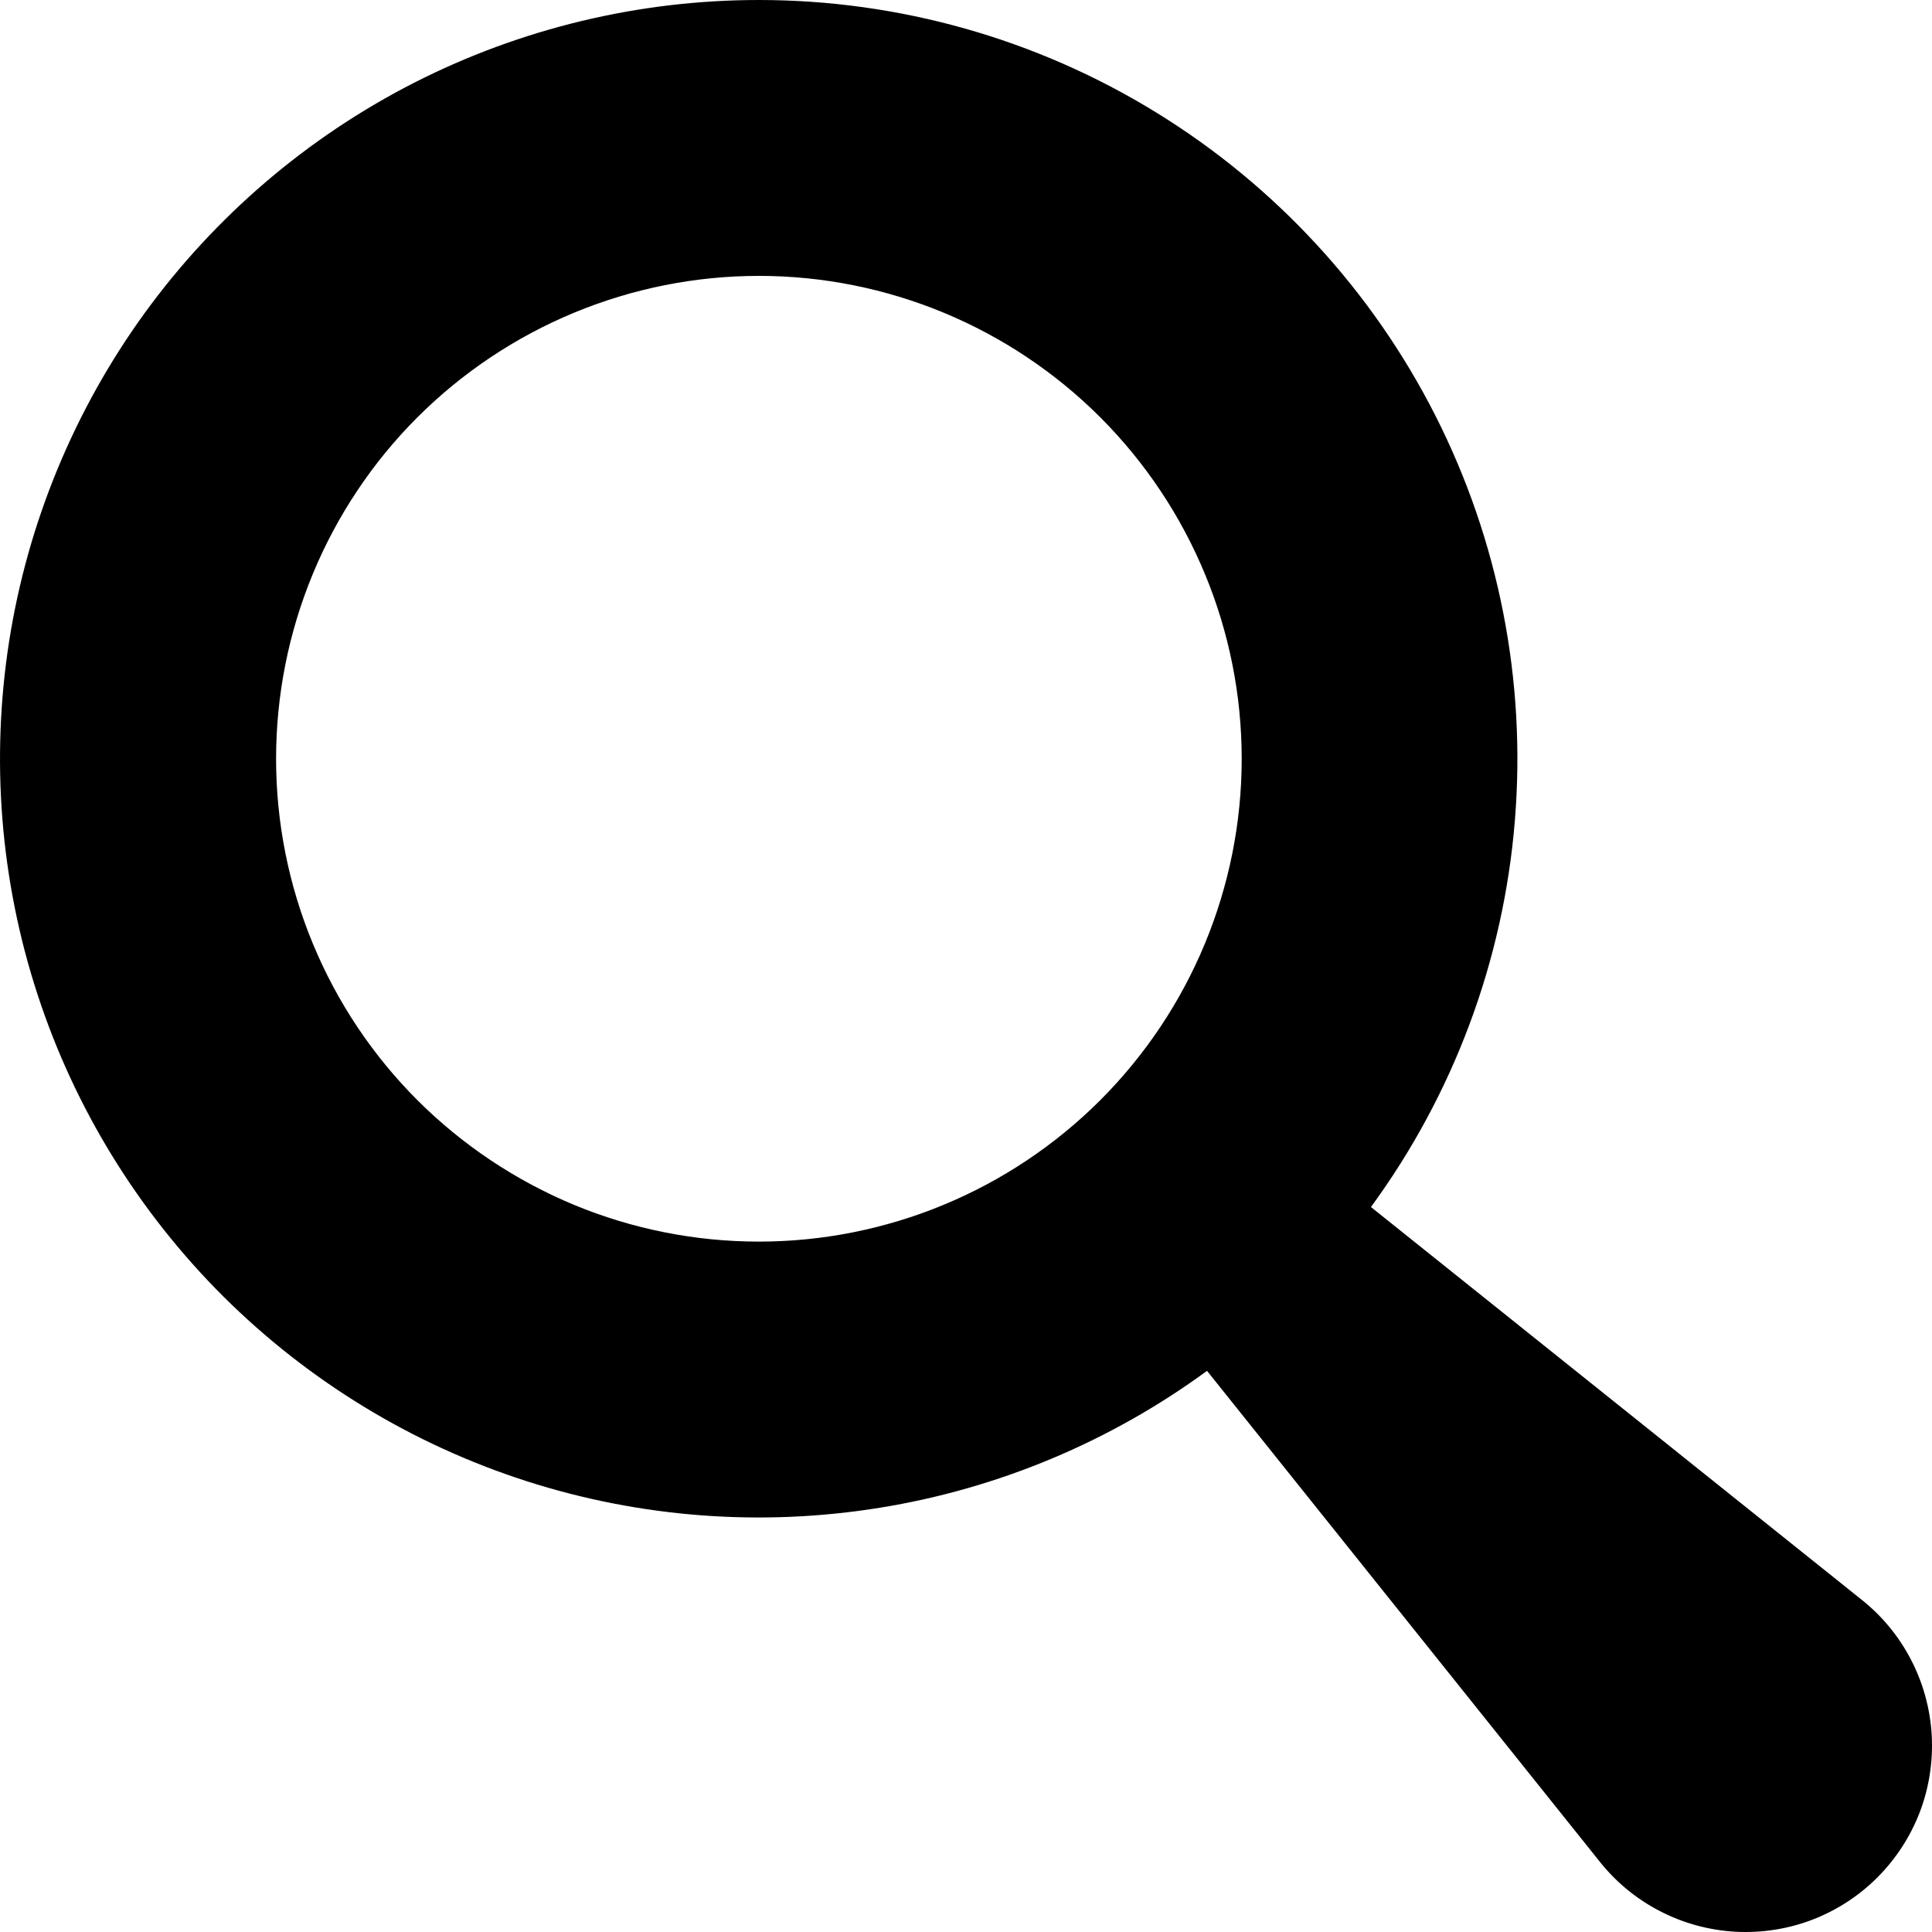
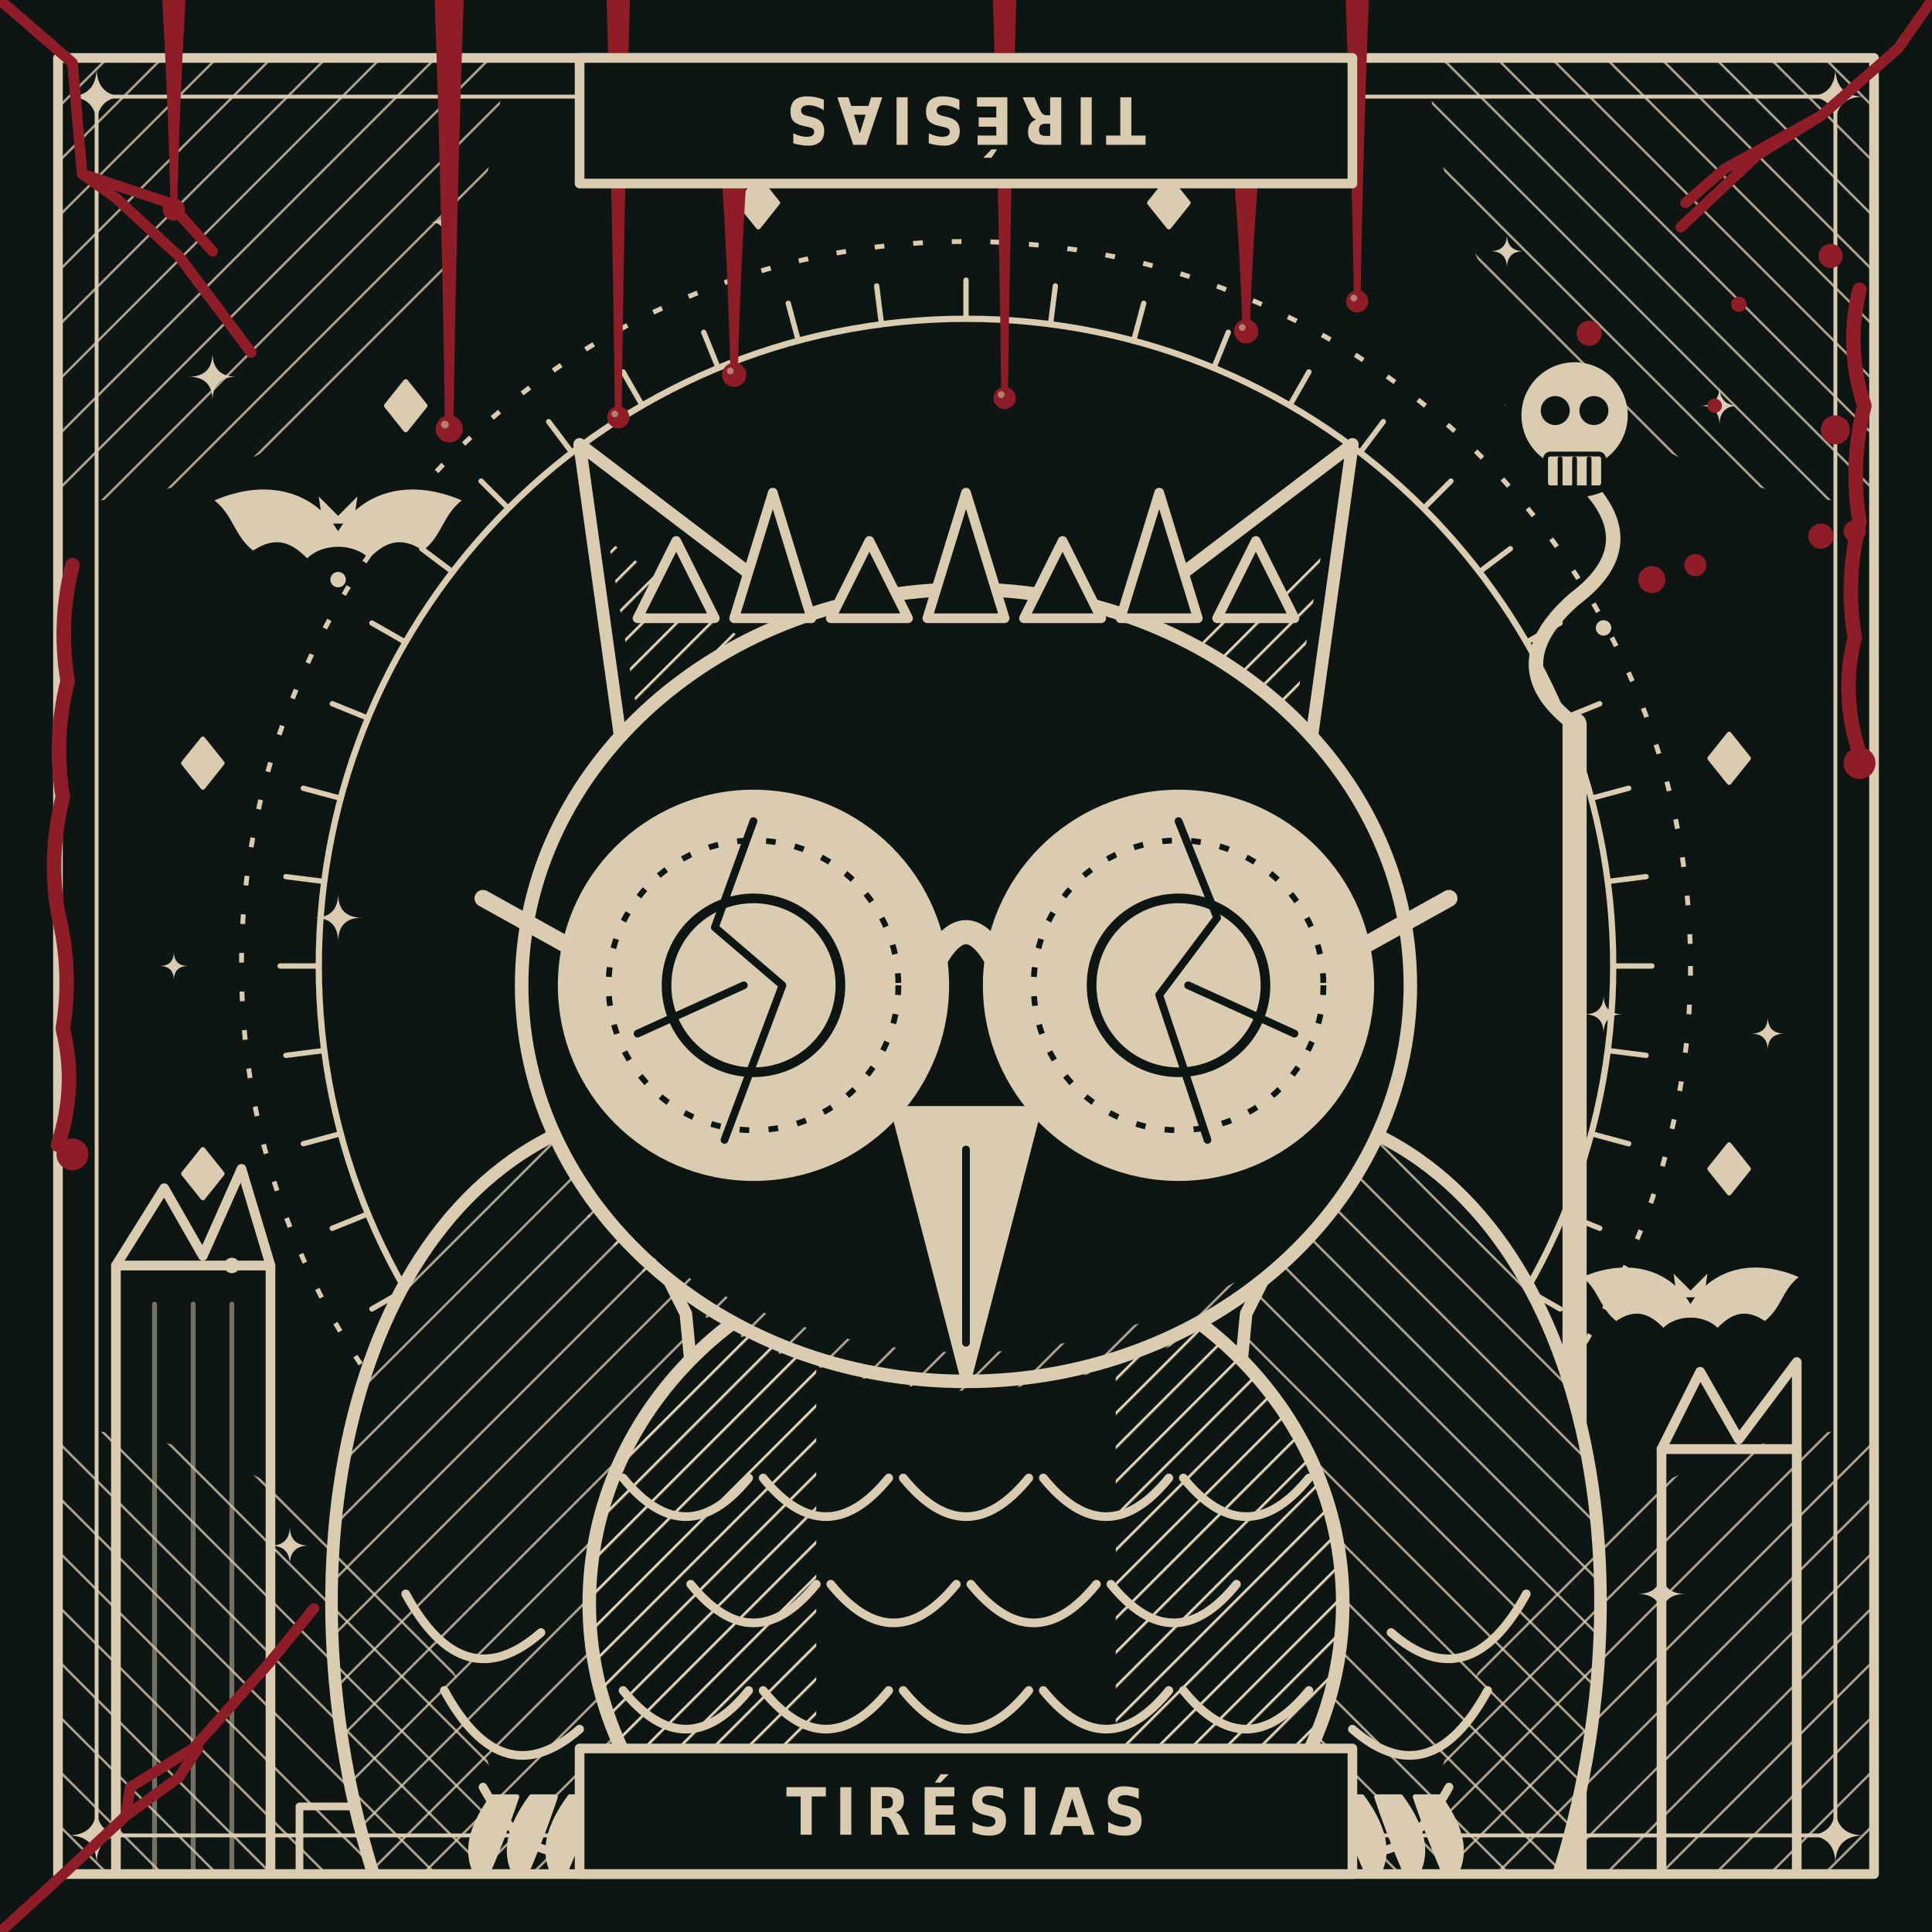
- <svg xmlns="http://www.w3.org/2000/svg" width="20" height="20" viewBox="0 0 20 20" fill="none">
-   <path d="M7.856 1.51894e-07C9.306 0 10.729 0.402 11.965 1.162C13.201 1.921 14.203 3.008 14.859 4.302C15.515 5.596 15.8 7.046 15.682 8.493C15.565 9.939 15.049 11.324 14.192 12.495L19.27 16.559C19.483 16.728 19.658 16.94 19.783 17.182C19.908 17.423 19.981 17.688 19.997 17.96C20.012 18.231 19.971 18.503 19.874 18.758C19.777 19.012 19.627 19.242 19.435 19.435C19.243 19.627 19.012 19.777 18.758 19.874C18.503 19.971 18.232 20.012 17.96 19.997C17.688 19.981 17.423 19.908 17.182 19.783C16.94 19.658 16.728 19.483 16.559 19.27L12.495 14.191C11.494 14.924 10.334 15.41 9.109 15.608C7.884 15.806 6.63 15.712 5.448 15.332C4.267 14.952 3.193 14.297 2.313 13.422C1.434 12.546 0.774 11.475 0.389 10.296C0.003 9.116 -0.097 7.862 0.095 6.636C0.288 5.41 0.768 4.248 1.496 3.243C2.225 2.239 3.181 1.421 4.286 0.857C5.392 0.294 6.615 -0 7.856 1.51894e-07ZM7.856 2.856C7.199 2.856 6.549 2.986 5.943 3.237C5.337 3.488 4.786 3.856 4.321 4.32C3.857 4.784 3.489 5.335 3.238 5.942C2.987 6.548 2.858 7.198 2.858 7.855C2.858 8.511 2.987 9.161 3.238 9.767C3.489 10.374 3.857 10.925 4.321 11.389C4.786 11.853 5.337 12.221 5.943 12.473C6.549 12.724 7.199 12.853 7.856 12.853C9.181 12.853 10.452 12.326 11.39 11.389C12.327 10.452 12.854 9.18 12.854 7.855C12.854 6.529 12.327 5.258 11.39 4.32C10.452 3.383 9.181 2.856 7.856 2.856Z" fill="black" />
+ <svg xmlns="http://www.w3.org/2000/svg" viewBox="0 0 400 400" width="400" height="400" role="img" aria-label="Tirésias">
+   <defs>
+     <pattern id="hz-tiresias" width="5" height="5" patternUnits="userSpaceOnUse" patternTransform="rotate(45)">
+       <line x1="0" y1="0" x2="0" y2="5" stroke="#d9ccb0" stroke-width="1.1" />
+     </pattern>
+     <pattern id="hs-tiresias" width="8" height="8" patternUnits="userSpaceOnUse" patternTransform="rotate(45)">
+       <line x1="0" y1="0" x2="0" y2="8" stroke="#d9ccb0" stroke-width="1" opacity=".75" />
+     </pattern>
+     <pattern id="hb-tiresias" width="5" height="5" patternUnits="userSpaceOnUse" patternTransform="rotate(45)">
+       <line x1="0" y1="0" x2="0" y2="5" stroke="#0e1613" stroke-width="1.1" />
+     </pattern>
+     <clipPath id="cp-tiresias">
+       <rect x="12" y="12" width="376" height="376" />
+     </clipPath>
+   </defs>
+   <rect width="400" height="400" fill="#0e1613" />
+   <g clip-path="url(#cp-tiresias)">
+     <circle cx="200" cy="200" r="134" fill="none" stroke="#d9ccb0" stroke-width="1.3" />
+     <circle cx="200" cy="200" r="150" fill="none" stroke="#d9ccb0" stroke-width="1" stroke-dasharray="2 6" />
+     <path d="M334.0 200.0 L342.0 200.0" fill="none" stroke="#d9ccb0" stroke-width="1.1" stroke-linecap="round" stroke-linejoin="round" />
+     <path d="M332.9 217.5 L340.8 218.5" fill="none" stroke="#d9ccb0" stroke-width="1.1" stroke-linecap="round" stroke-linejoin="round" />
+     <path d="M329.4 234.7 L337.2 236.8" fill="none" stroke="#d9ccb0" stroke-width="1.1" stroke-linecap="round" stroke-linejoin="round" />
+     <path d="M323.8 251.3 L331.2 254.3" fill="none" stroke="#d9ccb0" stroke-width="1.1" stroke-linecap="round" stroke-linejoin="round" />
+     <path d="M316.0 267.0 L323.0 271.0" fill="none" stroke="#d9ccb0" stroke-width="1.1" stroke-linecap="round" stroke-linejoin="round" />
+     <path d="M306.3 281.6 L312.7 286.4" fill="none" stroke="#d9ccb0" stroke-width="1.1" stroke-linecap="round" stroke-linejoin="round" />
+     <path d="M294.8 294.8 L300.4 300.4" fill="none" stroke="#d9ccb0" stroke-width="1.1" stroke-linecap="round" stroke-linejoin="round" />
+     <path d="M281.6 306.3 L286.4 312.7" fill="none" stroke="#d9ccb0" stroke-width="1.1" stroke-linecap="round" stroke-linejoin="round" />
+     <path d="M267.0 316.0 L271.0 323.0" fill="none" stroke="#d9ccb0" stroke-width="1.1" stroke-linecap="round" stroke-linejoin="round" />
+     <path d="M251.3 323.8 L254.3 331.2" fill="none" stroke="#d9ccb0" stroke-width="1.1" stroke-linecap="round" stroke-linejoin="round" />
+     <path d="M234.7 329.4 L236.8 337.2" fill="none" stroke="#d9ccb0" stroke-width="1.1" stroke-linecap="round" stroke-linejoin="round" />
+     <path d="M217.5 332.9 L218.5 340.8" fill="none" stroke="#d9ccb0" stroke-width="1.1" stroke-linecap="round" stroke-linejoin="round" />
+     <path d="M200.0 334.0 L200.0 342.0" fill="none" stroke="#d9ccb0" stroke-width="1.1" stroke-linecap="round" stroke-linejoin="round" />
+     <path d="M182.5 332.9 L181.5 340.8" fill="none" stroke="#d9ccb0" stroke-width="1.1" stroke-linecap="round" stroke-linejoin="round" />
+     <path d="M165.3 329.4 L163.2 337.2" fill="none" stroke="#d9ccb0" stroke-width="1.1" stroke-linecap="round" stroke-linejoin="round" />
+     <path d="M148.7 323.8 L145.7 331.2" fill="none" stroke="#d9ccb0" stroke-width="1.1" stroke-linecap="round" stroke-linejoin="round" />
+     <path d="M133.0 316.0 L129.0 323.0" fill="none" stroke="#d9ccb0" stroke-width="1.1" stroke-linecap="round" stroke-linejoin="round" />
+     <path d="M118.4 306.3 L113.6 312.7" fill="none" stroke="#d9ccb0" stroke-width="1.1" stroke-linecap="round" stroke-linejoin="round" />
+     <path d="M105.2 294.8 L99.6 300.4" fill="none" stroke="#d9ccb0" stroke-width="1.1" stroke-linecap="round" stroke-linejoin="round" />
+     <path d="M93.7 281.6 L87.3 286.4" fill="none" stroke="#d9ccb0" stroke-width="1.1" stroke-linecap="round" stroke-linejoin="round" />
+     <path d="M84.0 267.0 L77.0 271.0" fill="none" stroke="#d9ccb0" stroke-width="1.1" stroke-linecap="round" stroke-linejoin="round" />
+     <path d="M76.2 251.3 L68.8 254.3" fill="none" stroke="#d9ccb0" stroke-width="1.1" stroke-linecap="round" stroke-linejoin="round" />
+     <path d="M70.6 234.7 L62.8 236.8" fill="none" stroke="#d9ccb0" stroke-width="1.1" stroke-linecap="round" stroke-linejoin="round" />
+     <path d="M67.1 217.5 L59.2 218.5" fill="none" stroke="#d9ccb0" stroke-width="1.1" stroke-linecap="round" stroke-linejoin="round" />
+     <path d="M66.0 200.0 L58.0 200.0" fill="none" stroke="#d9ccb0" stroke-width="1.1" stroke-linecap="round" stroke-linejoin="round" />
+     <path d="M67.1 182.5 L59.2 181.5" fill="none" stroke="#d9ccb0" stroke-width="1.1" stroke-linecap="round" stroke-linejoin="round" />
+     <path d="M70.6 165.3 L62.8 163.2" fill="none" stroke="#d9ccb0" stroke-width="1.1" stroke-linecap="round" stroke-linejoin="round" />
+     <path d="M76.2 148.7 L68.8 145.7" fill="none" stroke="#d9ccb0" stroke-width="1.1" stroke-linecap="round" stroke-linejoin="round" />
+     <path d="M84.0 133.0 L77.0 129.0" fill="none" stroke="#d9ccb0" stroke-width="1.1" stroke-linecap="round" stroke-linejoin="round" />
+     <path d="M93.7 118.4 L87.3 113.6" fill="none" stroke="#d9ccb0" stroke-width="1.1" stroke-linecap="round" stroke-linejoin="round" />
+     <path d="M105.2 105.2 L99.6 99.6" fill="none" stroke="#d9ccb0" stroke-width="1.1" stroke-linecap="round" stroke-linejoin="round" />
+     <path d="M118.4 93.7 L113.6 87.3" fill="none" stroke="#d9ccb0" stroke-width="1.1" stroke-linecap="round" stroke-linejoin="round" />
+     <path d="M133.0 84.0 L129.0 77.0" fill="none" stroke="#d9ccb0" stroke-width="1.1" stroke-linecap="round" stroke-linejoin="round" />
+     <path d="M148.7 76.2 L145.7 68.8" fill="none" stroke="#d9ccb0" stroke-width="1.1" stroke-linecap="round" stroke-linejoin="round" />
+     <path d="M165.3 70.6 L163.2 62.8" fill="none" stroke="#d9ccb0" stroke-width="1.1" stroke-linecap="round" stroke-linejoin="round" />
+     <path d="M182.5 67.1 L181.5 59.2" fill="none" stroke="#d9ccb0" stroke-width="1.1" stroke-linecap="round" stroke-linejoin="round" />
+     <path d="M200.0 66.0 L200.0 58.0" fill="none" stroke="#d9ccb0" stroke-width="1.1" stroke-linecap="round" stroke-linejoin="round" />
+     <path d="M217.5 67.1 L218.5 59.2" fill="none" stroke="#d9ccb0" stroke-width="1.1" stroke-linecap="round" stroke-linejoin="round" />
+     <path d="M234.7 70.6 L236.8 62.8" fill="none" stroke="#d9ccb0" stroke-width="1.1" stroke-linecap="round" stroke-linejoin="round" />
+     <path d="M251.3 76.2 L254.3 68.8" fill="none" stroke="#d9ccb0" stroke-width="1.1" stroke-linecap="round" stroke-linejoin="round" />
+     <path d="M267.0 84.0 L271.0 77.0" fill="none" stroke="#d9ccb0" stroke-width="1.1" stroke-linecap="round" stroke-linejoin="round" />
+     <path d="M281.6 93.7 L286.4 87.3" fill="none" stroke="#d9ccb0" stroke-width="1.1" stroke-linecap="round" stroke-linejoin="round" />
+     <path d="M294.8 105.2 L300.4 99.6" fill="none" stroke="#d9ccb0" stroke-width="1.1" stroke-linecap="round" stroke-linejoin="round" />
+     <path d="M306.3 118.4 L312.7 113.6" fill="none" stroke="#d9ccb0" stroke-width="1.1" stroke-linecap="round" stroke-linejoin="round" />
+     <path d="M316.0 133.0 L323.0 129.0" fill="none" stroke="#d9ccb0" stroke-width="1.1" stroke-linecap="round" stroke-linejoin="round" />
+     <path d="M323.8 148.7 L331.2 145.7" fill="none" stroke="#d9ccb0" stroke-width="1.1" stroke-linecap="round" stroke-linejoin="round" />
+     <path d="M329.4 165.3 L337.2 163.2" fill="none" stroke="#d9ccb0" stroke-width="1.1" stroke-linecap="round" stroke-linejoin="round" />
+     <path d="M332.9 182.5 L340.8 181.5" fill="none" stroke="#d9ccb0" stroke-width="1.1" stroke-linecap="round" stroke-linejoin="round" />
+     <path d="M358 237 l4 5 l-4 5 l-4 -5Z" fill="#d9ccb0" stroke="#d9ccb0" stroke-width="1" stroke-linecap="round" stroke-linejoin="round" />
+     <path d="M316 311 l4 5 l-4 5 l-4 -5Z" fill="#d9ccb0" stroke="#d9ccb0" stroke-width="1" stroke-linecap="round" stroke-linejoin="round" />
+     <path d="M243 353 l4 5 l-4 5 l-4 -5Z" fill="#d9ccb0" stroke="#d9ccb0" stroke-width="1" stroke-linecap="round" stroke-linejoin="round" />
+     <path d="M158 353 l4 5 l-4 5 l-4 -5Z" fill="#d9ccb0" stroke="#d9ccb0" stroke-width="1" stroke-linecap="round" stroke-linejoin="round" />
+     <path d="M84 311 l4 5 l-4 5 l-4 -5Z" fill="#d9ccb0" stroke="#d9ccb0" stroke-width="1" stroke-linecap="round" stroke-linejoin="round" />
+     <path d="M42 238 l4 5 l-4 5 l-4 -5Z" fill="#d9ccb0" stroke="#d9ccb0" stroke-width="1" stroke-linecap="round" stroke-linejoin="round" />
+     <path d="M42 153 l4 5 l-4 5 l-4 -5Z" fill="#d9ccb0" stroke="#d9ccb0" stroke-width="1" stroke-linecap="round" stroke-linejoin="round" />
+     <path d="M84 79 l4 5 l-4 5 l-4 -5Z" fill="#d9ccb0" stroke="#d9ccb0" stroke-width="1" stroke-linecap="round" stroke-linejoin="round" />
+     <path d="M157 37 l4 5 l-4 5 l-4 -5Z" fill="#d9ccb0" stroke="#d9ccb0" stroke-width="1" stroke-linecap="round" stroke-linejoin="round" />
+     <path d="M242 37 l4 5 l-4 5 l-4 -5Z" fill="#d9ccb0" stroke="#d9ccb0" stroke-width="1" stroke-linecap="round" stroke-linejoin="round" />
+     <path d="M316 79 l4 5 l-4 5 l-4 -5Z" fill="#d9ccb0" stroke="#d9ccb0" stroke-width="1" stroke-linecap="round" stroke-linejoin="round" />
+     <path d="M358 152 l4 5 l-4 5 l-4 -5Z" fill="#d9ccb0" stroke="#d9ccb0" stroke-width="1" stroke-linecap="round" stroke-linejoin="round" />
+     <rect x="24" y="262" width="32" height="134" rx="0" fill="#0e1613" stroke="#d9ccb0" stroke-width="2" stroke-linejoin="round" />
+     <path d="M24 262 L34 246 L42 260 L50 242 L56 262Z" fill="#0e1613" stroke="#d9ccb0" stroke-width="2" stroke-linecap="round" stroke-linejoin="round" />
+     <path d="M32 270 V390 M40 270 V390 M48 270 V390" fill="none" stroke="#d9ccb0" stroke-width="1" stroke-linecap="round" stroke-linejoin="round" stroke-opacity="0.5" />
+     <rect x="344" y="300" width="28" height="96" rx="0" fill="#0e1613" stroke="#d9ccb0" stroke-width="2" stroke-linejoin="round" />
+     <path d="M344 300 L352 284 L360 298 L372 282 L372 300Z" fill="#0e1613" stroke="#d9ccb0" stroke-width="2" stroke-linecap="round" stroke-linejoin="round" />
+     <rect x="62" y="374" width="24" height="14" rx="0" fill="#0e1613" stroke="#d9ccb0" stroke-width="1.6" stroke-linejoin="round" />
+     <rect x="300" y="380" width="22" height="10" rx="0" fill="#0e1613" stroke="#d9ccb0" stroke-width="1.6" stroke-linejoin="round" />
+     <path d="M90 392 q-18 -22 0 -44 q18 -22 0 -44 q-18 -22 0 -44" fill="none" stroke="#d9ccb0" stroke-width="1.5" stroke-linecap="round" stroke-linejoin="round" stroke-opacity="0.55" />
+     <path d="M300 392 q-18 -22 0 -44 q18 -22 0 -44 q-18 -22 0 -44" fill="none" stroke="#d9ccb0" stroke-width="1.5" stroke-linecap="round" stroke-linejoin="round" stroke-opacity="0.55" />
+     <path d="M44 73 Q44 78 49 78 Q44 78 44 83 Q44 78 39 78 Q44 78 44 73Z" fill="#d9ccb0" />
+     <path d="M356 80 Q356 84 360 84 Q356 84 356 88 Q356 84 352 84 Q356 84 356 80Z" fill="#d9ccb0" />
+     <path d="M60 316 Q60 320 64 320 Q60 320 60 324 Q60 320 56 320 Q60 320 60 316Z" fill="#d9ccb0" />
+     <path d="M344 325 Q344 330 349 330 Q344 330 344 335 Q344 330 339 330 Q344 330 344 325Z" fill="#d9ccb0" />
+     <path d="M92 43 Q92 46 95 46 Q92 46 92 49 Q92 46 89 46 Q92 46 92 43Z" fill="#d9ccb0" />
+     <path d="M312 48.5 Q312 52 315.5 52 Q312 52 312 55.5 Q312 52 308.5 52 Q312 52 312 48.5Z" fill="#d9ccb0" />
+     <path d="M36 197 Q36 200 39 200 Q36 200 36 203 Q36 200 33 200 Q36 200 36 197Z" fill="#d9ccb0" />
+     <path d="M366 210.5 Q366 214 369.5 214 Q366 214 366 217.5 Q366 214 362.5 214 Q366 214 366 210.5Z" fill="#d9ccb0" />
+     <path d="M84 349 Q84 352 87 352 Q84 352 84 355 Q84 352 81 352 Q84 352 84 349Z" fill="#d9ccb0" />
+     <path d="M320 353 Q320 356 323 356 Q320 356 320 359 Q320 356 317 356 Q320 356 320 353Z" fill="#d9ccb0" />
+     <circle cx="70" cy="120" r="1.6" fill="#d9ccb0" stroke="none" stroke-width="0" />
+     <circle cx="332" cy="130" r="1.6" fill="#d9ccb0" stroke="none" stroke-width="0" />
+     <circle cx="48" cy="262" r="1.6" fill="#d9ccb0" stroke="none" stroke-width="0" />
+     <circle cx="356" cy="268" r="1.6" fill="#d9ccb0" stroke="none" stroke-width="0" />
+     <path d="M326 150 V396" fill="none" stroke="#d9ccb0" stroke-width="5" stroke-linecap="round" stroke-linejoin="round" />
+     <path d="M326 150 q-16 -12 0 -26 q16 -12 0 -26" fill="none" stroke="#d9ccb0" stroke-width="3" stroke-linecap="round" stroke-linejoin="round" />
+     <path d="M326 73 Q326 82 335 82 Q326 82 326 91 Q326 82 317 82 Q326 82 326 73Z" fill="#d9ccb0" />
+     <path d="M122 232 C70 250 56 330 80 396 H154 L142 272Z" fill="#0e1613" stroke="#d9ccb0" stroke-width="2.6" stroke-linecap="round" stroke-linejoin="round" />
+     <path d="M122 232 C70 250 56 330 80 396 H154 L142 272Z" fill="url(#hs-tiresias)" stroke="none" stroke-width="0" stroke-linecap="round" stroke-linejoin="round" />
+     <g transform="matrix(-1 0 0 1 400 0)">
+       <path d="M122 232 C70 250 56 330 80 396 H154 L142 272Z" fill="#0e1613" stroke="#d9ccb0" stroke-width="2.6" stroke-linecap="round" stroke-linejoin="round" />
+       <path d="M122 232 C70 250 56 330 80 396 H154 L142 272Z" fill="url(#hs-tiresias)" stroke="none" stroke-width="0" stroke-linecap="round" stroke-linejoin="round" />
+     </g>
+     <path d="M84 330 Q96 352 112 338" fill="none" stroke="#d9ccb0" stroke-width="1.8" stroke-linecap="round" stroke-linejoin="round" />
+     <g transform="matrix(-1 0 0 1 400 0)">
+       <path d="M84 330 Q96 352 112 338" fill="none" stroke="#d9ccb0" stroke-width="1.8" stroke-linecap="round" stroke-linejoin="round" />
+     </g>
+     <path d="M92 350 Q104 372 120 358" fill="none" stroke="#d9ccb0" stroke-width="1.8" stroke-linecap="round" stroke-linejoin="round" />
+     <g transform="matrix(-1 0 0 1 400 0)">
+       <path d="M92 350 Q104 372 120 358" fill="none" stroke="#d9ccb0" stroke-width="1.8" stroke-linecap="round" stroke-linejoin="round" />
+     </g>
+     <path d="M100 370 Q112 392 128 378" fill="none" stroke="#d9ccb0" stroke-width="1.8" stroke-linecap="round" stroke-linejoin="round" />
+     <g transform="matrix(-1 0 0 1 400 0)">
+       <path d="M100 370 Q112 392 128 378" fill="none" stroke="#d9ccb0" stroke-width="1.8" stroke-linecap="round" stroke-linejoin="round" />
+     </g>
+     <ellipse cx="200" cy="332" rx="78" ry="74" fill="#0e1613" stroke="#d9ccb0" stroke-width="2.8" />
+     <clipPath id="tc14-tiresias">
+       <path d="M122 332 a78 74 0 1 0 156 0 a78 74 0 1 0 -156 0Z" />
+     </clipPath>
+     <g clip-path="url(#tc14-tiresias)">
+       <rect x="122" y="258" width="47" height="138" fill="url(#hz-tiresias)" />
+       <rect x="231" y="258" width="47" height="138" fill="url(#hz-tiresias)" />
+     </g>
+     <path d="M129 306 Q142 322 155 306" fill="none" stroke="#d9ccb0" stroke-width="1.8" stroke-linecap="round" stroke-linejoin="round" />
+     <path d="M158 306 Q171 322 184 306" fill="none" stroke="#d9ccb0" stroke-width="1.8" stroke-linecap="round" stroke-linejoin="round" />
+     <path d="M187 306 Q200 322 213 306" fill="none" stroke="#d9ccb0" stroke-width="1.8" stroke-linecap="round" stroke-linejoin="round" />
+     <path d="M216 306 Q229 322 242 306" fill="none" stroke="#d9ccb0" stroke-width="1.8" stroke-linecap="round" stroke-linejoin="round" />
+     <path d="M245 306 Q258 322 271 306" fill="none" stroke="#d9ccb0" stroke-width="1.8" stroke-linecap="round" stroke-linejoin="round" />
+     <path d="M143 328 Q156 344 169 328" fill="none" stroke="#d9ccb0" stroke-width="1.8" stroke-linecap="round" stroke-linejoin="round" />
+     <path d="M172 328 Q185 344 198 328" fill="none" stroke="#d9ccb0" stroke-width="1.8" stroke-linecap="round" stroke-linejoin="round" />
+     <path d="M201 328 Q214 344 227 328" fill="none" stroke="#d9ccb0" stroke-width="1.8" stroke-linecap="round" stroke-linejoin="round" />
+     <path d="M230 328 Q243 344 256 328" fill="none" stroke="#d9ccb0" stroke-width="1.8" stroke-linecap="round" stroke-linejoin="round" />
+     <path d="M129 350 Q142 366 155 350" fill="none" stroke="#d9ccb0" stroke-width="1.8" stroke-linecap="round" stroke-linejoin="round" />
+     <path d="M158 350 Q171 366 184 350" fill="none" stroke="#d9ccb0" stroke-width="1.8" stroke-linecap="round" stroke-linejoin="round" />
+     <path d="M187 350 Q200 366 213 350" fill="none" stroke="#d9ccb0" stroke-width="1.8" stroke-linecap="round" stroke-linejoin="round" />
+     <path d="M216 350 Q229 366 242 350" fill="none" stroke="#d9ccb0" stroke-width="1.8" stroke-linecap="round" stroke-linejoin="round" />
+     <path d="M245 350 Q258 366 271 350" fill="none" stroke="#d9ccb0" stroke-width="1.8" stroke-linecap="round" stroke-linejoin="round" />
+     <path d="M143 372 Q156 388 169 372" fill="none" stroke="#d9ccb0" stroke-width="1.8" stroke-linecap="round" stroke-linejoin="round" />
+     <path d="M172 372 Q185 388 198 372" fill="none" stroke="#d9ccb0" stroke-width="1.8" stroke-linecap="round" stroke-linejoin="round" />
+     <path d="M201 372 Q214 388 227 372" fill="none" stroke="#d9ccb0" stroke-width="1.8" stroke-linecap="round" stroke-linejoin="round" />
+     <path d="M230 372 Q243 388 256 372" fill="none" stroke="#d9ccb0" stroke-width="1.8" stroke-linecap="round" stroke-linejoin="round" />
+     <path d="M130 164 L120 92 L170 130Z" fill="#0e1613" stroke="#d9ccb0" stroke-width="2.6" stroke-linecap="round" stroke-linejoin="round" />
+     <path d="M132 148 L126 112 L156 134Z" fill="url(#hz-tiresias)" stroke="none" stroke-width="0" stroke-linecap="round" stroke-linejoin="round" />
+     <path d="M270 164 L280 92 L230 130Z" fill="#0e1613" stroke="#d9ccb0" stroke-width="2.6" stroke-linecap="round" stroke-linejoin="round" />
+     <path d="M268 148 L274 112 L244 134Z" fill="url(#hz-tiresias)" stroke="none" stroke-width="0" stroke-linecap="round" stroke-linejoin="round" />
+     <ellipse cx="200" cy="204" rx="92" ry="82" fill="#0e1613" stroke="#d9ccb0" stroke-width="2.8" />
+     <path d="M120 250 Q200 310 280 250 Q250 286 200 288 Q150 286 120 250Z" fill="url(#hs-tiresias)" stroke="none" stroke-width="0" stroke-linecap="round" stroke-linejoin="round" />
+     <circle cx="156" cy="204" r="38" fill="#d9ccb0" stroke="#d9ccb0" stroke-width="2" />
+     <circle cx="156" cy="204" r="18" fill="none" stroke="#0e1613" stroke-width="2" />
+     <circle cx="156" cy="204" r="30" fill="none" stroke="#0e1613" stroke-width="1.2" stroke-dasharray="2 4" />
+     <circle cx="156" cy="204" r="38" fill="none" stroke="#d9ccb0" stroke-width="5" />
+     <circle cx="244" cy="204" r="38" fill="#d9ccb0" stroke="#d9ccb0" stroke-width="2" />
+     <circle cx="244" cy="204" r="18" fill="none" stroke="#0e1613" stroke-width="2" />
+     <circle cx="244" cy="204" r="30" fill="none" stroke="#0e1613" stroke-width="1.2" stroke-dasharray="2 4" />
+     <circle cx="244" cy="204" r="38" fill="none" stroke="#d9ccb0" stroke-width="5" />
+     <path d="M194 198 Q200 188 206 198" fill="none" stroke="#d9ccb0" stroke-width="5" stroke-linecap="round" stroke-linejoin="round" />
+     <path d="M118 196 L100 186 M282 196 L300 186" fill="none" stroke="#d9ccb0" stroke-width="3.5" stroke-linecap="round" stroke-linejoin="round" />
+     <path d="M186 230 L200 262 L214 230Z" fill="#d9ccb0" stroke="#d9ccb0" stroke-width="2" stroke-linecap="round" stroke-linejoin="round" />
+     <path d="M70 185 Q70 190 75 190 Q70 190 70 195 Q70 190 65 190 Q70 190 70 185Z" fill="#d9ccb0" />
+     <path d="M332 206 Q332 210 336 210 Q332 210 332 214 Q332 210 328 210 Q332 210 332 206Z" fill="#d9ccb0" />
+     <path d="M156 170 L148 192 L162 204 L150 236 M154 204 L132 214" fill="none" stroke="#0e1613" stroke-width="1.6" stroke-linecap="round" stroke-linejoin="round" />
+     <path d="M244 170 L252 190 L240 206 L250 236 M246 204 L268 214" fill="none" stroke="#0e1613" stroke-width="1.6" stroke-linecap="round" stroke-linejoin="round" />
+     <path d="M186 232 L200 286 L214 232Z" fill="#d9ccb0" stroke="#d9ccb0" stroke-width="2" stroke-linecap="round" stroke-linejoin="round" />
+     <path d="M200 238 V278" fill="none" stroke="#0e1613" stroke-width="1.6" stroke-linecap="round" stroke-linejoin="round" />
+     <path d="M132 128 L140 112 L148 128Z" fill="#0e1613" stroke="#d9ccb0" stroke-width="2" stroke-linecap="round" stroke-linejoin="round" />
+     <path d="M152 128 L160 102 L168 128Z" fill="#0e1613" stroke="#d9ccb0" stroke-width="2" stroke-linecap="round" stroke-linejoin="round" />
+     <path d="M172 128 L180 112 L188 128Z" fill="#0e1613" stroke="#d9ccb0" stroke-width="2" stroke-linecap="round" stroke-linejoin="round" />
+     <path d="M192 128 L200 102 L208 128Z" fill="#0e1613" stroke="#d9ccb0" stroke-width="2" stroke-linecap="round" stroke-linejoin="round" />
+     <path d="M212 128 L220 112 L228 128Z" fill="#0e1613" stroke="#d9ccb0" stroke-width="2" stroke-linecap="round" stroke-linejoin="round" />
+     <path d="M232 128 L240 102 L248 128Z" fill="#0e1613" stroke="#d9ccb0" stroke-width="2" stroke-linecap="round" stroke-linejoin="round" />
+     <path d="M252 128 L260 112 L268 128Z" fill="#0e1613" stroke="#d9ccb0" stroke-width="2" stroke-linecap="round" stroke-linejoin="round" />
+     <path d="M118 372 Q110 382.8 116 390 Q120 381.0 123 372Z" fill="#d9ccb0" stroke="#d9ccb0" stroke-width="1" stroke-linecap="round" stroke-linejoin="round" />
+     <path d="M110 372 Q102 382.8 108 390 Q112 381.0 115 372Z" fill="#d9ccb0" stroke="#d9ccb0" stroke-width="1" stroke-linecap="round" stroke-linejoin="round" />
+     <path d="M102 372 Q94 382.8 100 390 Q104 381.0 107 372Z" fill="#d9ccb0" stroke="#d9ccb0" stroke-width="1" stroke-linecap="round" stroke-linejoin="round" />
+     <path d="M282 372 Q290 382.8 284 390 Q280 381.0 277 372Z" fill="#d9ccb0" stroke="#d9ccb0" stroke-width="1" stroke-linecap="round" stroke-linejoin="round" />
+     <path d="M290 372 Q298 382.8 292 390 Q288 381.0 285 372Z" fill="#d9ccb0" stroke="#d9ccb0" stroke-width="1" stroke-linecap="round" stroke-linejoin="round" />
+     <path d="M298 372 Q306 382.8 300 390 Q296 381.0 293 372Z" fill="#d9ccb0" stroke="#d9ccb0" stroke-width="1" stroke-linecap="round" stroke-linejoin="round" />
+     <circle cx="326" cy="88" r="15" fill="#0e1613" stroke="none" stroke-width="0" />
+     <circle cx="326" cy="86" r="11" fill="#d9ccb0" stroke="none" stroke-width="0" />
+     <circle cx="322" cy="85" r="3" fill="#0e1613" stroke="none" stroke-width="0" />
+     <circle cx="330" cy="85" r="3" fill="#0e1613" stroke="none" stroke-width="0" />
+     <rect x="320" y="94" width="12" height="7" rx="1" fill="#d9ccb0" stroke="#0e1613" stroke-width="1" stroke-linejoin="round" />
+     <path d="M323 95 V101 M326 95 V101 M329 95 V101" fill="none" stroke="#0e1613" stroke-width="1" stroke-linecap="round" stroke-linejoin="round" />
+     <g transform="translate(70 110) rotate(0) scale(0.8)">
+       <path d="M0 0 C-6 -10 -18 -14 -32 -8 C-27 -4 -27 1 -22 5 C-16 1 -12 3 -8 7 C-4 3 4 3 8 7 C12 3 16 1 22 5 C27 1 27 -4 32 -8 C18 -14 6 -10 0 0Z" fill="#d9ccb0" />
+       <path d="M-4 -2 L-5 -9 L0 -4 L5 -9 L4 -2Z" fill="#d9ccb0" />
+     </g>
+     <g transform="translate(350 270) rotate(0) scale(0.7)">
+       <path d="M0 0 C-6 -10 -18 -14 -32 -8 C-27 -4 -27 1 -22 5 C-16 1 -12 3 -8 7 C-4 3 4 3 8 7 C12 3 16 1 22 5 C27 1 27 -4 32 -8 C18 -14 6 -10 0 0Z" fill="#d9ccb0" />
+       <path d="M-4 -2 L-5 -9 L0 -4 L5 -9 L4 -2Z" fill="#d9ccb0" />
+     </g>
+     <path d="M12 12 H104 A92 92 0 0 1 12 104Z" fill="url(#hs-tiresias)" />
+     <g transform="matrix(-1 0 0 1 400 0)">
+       <path d="M12 12 H104 A92 92 0 0 1 12 104Z" fill="url(#hs-tiresias)" />
+     </g>
+     <g transform="matrix(1 0 0 -1 0 400)">
+       <path d="M12 12 H104 A92 92 0 0 1 12 104Z" fill="url(#hs-tiresias)" />
+     </g>
+     <g transform="matrix(-1 0 0 -1 400 400)">
+       <path d="M12 12 H104 A92 92 0 0 1 12 104Z" fill="url(#hs-tiresias)" />
+     </g>
+   </g>
+   <path d="M20 20 H380 V380 H20Z" fill="none" stroke="#d9ccb0" stroke-width="0.8" stroke-linecap="round" stroke-linejoin="round" />
+   <path d="M12 12 H388 V388 H12Z" fill="none" stroke="#d9ccb0" stroke-width="2" stroke-linecap="round" stroke-linejoin="round" />
+   <path d="M20 14 Q20 20 26 20 Q20 20 20 26 Q20 20 14 20 Q20 20 20 14Z" fill="#d9ccb0" />
+   <path d="M380 14 Q380 20 386 20 Q380 20 380 26 Q380 20 374 20 Q380 20 380 14Z" fill="#d9ccb0" />
+   <path d="M20 374 Q20 380 26 380 Q20 380 20 386 Q20 380 14 380 Q20 380 20 374Z" fill="#d9ccb0" />
+   <path d="M380 374 Q380 380 386 380 Q380 380 380 386 Q380 380 374 380 Q380 380 380 374Z" fill="#d9ccb0" />
+   <path d="M90.0 0 Q91.5 43.5 92.1 87 L93.9 87 Q94.5 43.5 96.0 0Z" fill="#8f1d27" stroke="none" stroke-width="0" stroke-linecap="round" stroke-linejoin="round" />
+   <circle cx="93" cy="88.8" r="2.8" fill="#8f1d27" stroke="none" stroke-width="0" />
+   <circle cx="92.1" cy="87.9" r="0.8" fill="#d9ccb0" stroke="none" stroke-width="0" opacity=".55" />
+   <path d="M125.6 0 Q126.8 42.5 127.3 85 L128.7 85 Q129.2 42.5 130.4 0Z" fill="#8f1d27" stroke="none" stroke-width="0" stroke-linecap="round" stroke-linejoin="round" />
+   <circle cx="128" cy="86.4" r="2.3" fill="#8f1d27" stroke="none" stroke-width="0" />
+   <circle cx="127.3" cy="85.7" r="0.7" fill="#d9ccb0" stroke="none" stroke-width="0" opacity=".55" />
+   <path d="M278.6 0 Q279.8 30.5 280.3 61 L281.7 61 Q282.2 30.5 283.4 0Z" fill="#8f1d27" stroke="none" stroke-width="0" stroke-linecap="round" stroke-linejoin="round" />
+   <circle cx="281" cy="62.4" r="2.3" fill="#8f1d27" stroke="none" stroke-width="0" />
+   <circle cx="280.3" cy="61.7" r="0.7" fill="#d9ccb0" stroke="none" stroke-width="0" opacity=".55" />
+   <path d="M33.6 0 Q34.8 21.0 35.3 42 L36.7 42 Q37.2 21.0 38.4 0Z" fill="#8f1d27" stroke="none" stroke-width="0" stroke-linecap="round" stroke-linejoin="round" />
+   <circle cx="36" cy="43.4" r="2.3" fill="#8f1d27" stroke="none" stroke-width="0" />
+   <circle cx="35.3" cy="42.7" r="0.7" fill="#d9ccb0" stroke="none" stroke-width="0" opacity=".55" />
+   <path d="M205.6 0 Q206.8 40.5 207.3 81 L208.7 81 Q209.2 40.5 210.4 0Z" fill="#8f1d27" stroke="none" stroke-width="0" stroke-linecap="round" stroke-linejoin="round" />
+   <circle cx="208" cy="82.4" r="2.3" fill="#8f1d27" stroke="none" stroke-width="0" />
+   <circle cx="207.3" cy="81.7" r="0.7" fill="#d9ccb0" stroke="none" stroke-width="0" opacity=".55" />
+   <path d="M149.4 36 Q150.7 56.0 151.2 76 L152.8 76 Q153.3 56.0 154.6 36Z" fill="#8f1d27" stroke="none" stroke-width="0" stroke-linecap="round" stroke-linejoin="round" />
+   <circle cx="152" cy="77.6" r="2.5" fill="#8f1d27" stroke="none" stroke-width="0" />
+   <circle cx="151.2" cy="76.8" r="0.7" fill="#d9ccb0" stroke="none" stroke-width="0" opacity=".55" />
+   <path d="M255.4 36 Q256.7 51.5 257.2 67 L258.8 67 Q259.3 51.5 260.6 36Z" fill="#8f1d27" stroke="none" stroke-width="0" stroke-linecap="round" stroke-linejoin="round" />
+   <circle cx="258" cy="68.6" r="2.5" fill="#8f1d27" stroke="none" stroke-width="0" />
+   <circle cx="257.2" cy="67.8" r="0.7" fill="#d9ccb0" stroke="none" stroke-width="0" opacity=".55" />
+   <path d="M15 117 q-3 12 -1 24 q-3 12 -1 24 q-3 12 -1 24 q3 12 1 24 q3 12 -1 24" fill="none" stroke="#8f1d27" stroke-width="3" stroke-linecap="round" stroke-linejoin="round" />
+   <circle cx="15" cy="239" r="3.3" fill="#8f1d27" stroke="none" stroke-width="0" />
+   <path d="M385 60 q-3 12 1 24 q-3 12 -1 24 q-3 12 -1 24 q-3 12 1 24" fill="none" stroke="#8f1d27" stroke-width="3" stroke-linecap="round" stroke-linejoin="round" />
+   <circle cx="385" cy="158" r="3.3" fill="#8f1d27" stroke="none" stroke-width="0" />
+   <path d="M0 0 L15 13 L17 36 L24 41 L37 53 L52 73 M17 36 l18 6 l9 10" fill="none" stroke="#8f1d27" stroke-width="2.2" stroke-linecap="round" stroke-linejoin="round" />
+   <path d="M0 400 L11 390 L26 376 L27 370 L40 362 L56 344 L65 333 M26 376 l11 -8 l4 -6" fill="none" stroke="#8f1d27" stroke-width="2.2" stroke-linecap="round" stroke-linejoin="round" />
+   <path d="M400 0 L393 10 L377 24 L364 32 L348 47 M377 24 l-20 11 l-8 7" fill="none" stroke="#8f1d27" stroke-width="2.2" stroke-linecap="round" stroke-linejoin="round" />
+   <circle cx="377" cy="111" r="2.6" fill="#8f1d27" stroke="none" stroke-width="0" />
+   <circle cx="384" cy="110" r="2.3" fill="#8f1d27" stroke="none" stroke-width="0" />
+   <circle cx="360" cy="63" r="1.6" fill="#8f1d27" stroke="none" stroke-width="0" />
+   <circle cx="380" cy="89" r="3.0" fill="#8f1d27" stroke="none" stroke-width="0" />
+   <circle cx="329" cy="69" r="2.6" fill="#8f1d27" stroke="none" stroke-width="0" />
+   <circle cx="355" cy="84" r="1.5" fill="#8f1d27" stroke="none" stroke-width="0" />
+   <circle cx="342" cy="120" r="2.8" fill="#8f1d27" stroke="none" stroke-width="0" />
+   <circle cx="351" cy="117" r="2.3" fill="#8f1d27" stroke="none" stroke-width="0" />
+   <circle cx="379" cy="53" r="2.5" fill="#8f1d27" stroke="none" stroke-width="0" />
+   <path d="M120 12 H280 V38 H120Z" fill="#0e1613" stroke="#d9ccb0" stroke-width="2" stroke-linecap="round" stroke-linejoin="round" />
+   <g transform="rotate(180 200 25)">
+     <path d="M162.827 20.018H170.988V21.937H168.055V29.86H165.767V21.937H162.827Z M173.968 20.018H176.255V29.86H173.968Z M183.533 24.382Q184.245 24.382 184.558 24.086Q184.871 23.789 184.871 23.11Q184.871 22.438 184.558 22.148Q184.245 21.858 183.533 21.858H182.571V24.382ZM182.571 26.136V29.86H180.283V20.018H183.77Q185.524 20.018 186.338 20.671Q187.152 21.324 187.152 22.734Q187.152 23.71 186.73 24.336Q186.308 24.962 185.451 25.259Q185.919 25.378 186.292 25.796Q186.664 26.215 187.04 27.065L188.279 29.86H185.847L184.772 27.414Q184.443 26.676 184.107 26.406Q183.77 26.136 183.217 26.136Z M191.437 20.018H197.6V21.937H193.724V23.769H197.37V25.687H193.724V27.942H197.732V29.86H191.437ZM194.733 17.342H196.414L194.72 19.082H193.56Z M207.699 20.328V22.411Q206.974 22.049 206.279 21.864Q205.583 21.68 204.964 21.68Q204.146 21.68 203.754 21.93Q203.362 22.181 203.362 22.708Q203.362 23.103 203.626 23.324Q203.889 23.545 204.588 23.703L205.557 23.921Q207.04 24.25 207.66 24.923Q208.28 25.595 208.28 26.834Q208.28 28.463 207.413 29.257Q206.546 30.051 204.759 30.051Q203.916 30.051 203.069 29.873Q202.222 29.695 201.371 29.346V27.204Q202.222 27.704 203.013 27.958Q203.804 28.212 204.542 28.212Q205.287 28.212 205.686 27.935Q206.084 27.658 206.084 27.144Q206.084 26.683 205.814 26.432Q205.544 26.182 204.733 25.984L203.85 25.766Q202.525 25.45 201.909 24.758Q201.292 24.066 201.292 22.892Q201.292 21.422 202.149 20.631Q203.006 19.84 204.601 19.84Q205.333 19.84 206.104 19.962Q206.875 20.084 207.699 20.328Z M212.083 20.018H214.371V29.86H212.083Z M223.778 28.067H220.205L219.638 29.86H217.344L220.627 20.018H223.349L226.632 29.86H224.331ZM220.772 26.241H223.198L221.991 22.326Z M235.762 20.328V22.411Q235.037 22.049 234.342 21.864Q233.646 21.68 233.026 21.68Q232.209 21.68 231.817 21.93Q231.425 22.181 231.425 22.708Q231.425 23.103 231.688 23.324Q231.952 23.545 232.651 23.703L233.62 23.921Q235.103 24.25 235.722 24.923Q236.342 25.595 236.342 26.834Q236.342 28.463 235.475 29.257Q234.608 30.051 232.822 30.051Q231.978 30.051 231.131 29.873Q230.284 29.695 229.434 29.346V27.204Q230.284 27.704 231.075 27.958Q231.866 28.212 232.605 28.212Q233.349 28.212 233.748 27.935Q234.147 27.658 234.147 27.144Q234.147 26.683 233.877 26.432Q233.607 26.182 232.796 25.984L231.912 25.766Q230.587 25.45 229.971 24.758Q229.355 24.066 229.355 22.892Q229.355 21.422 230.212 20.631Q231.069 19.84 232.664 19.84Q233.396 19.84 234.167 19.962Q234.938 20.084 235.762 20.328Z" fill="#d9ccb0" />
+   </g>
+   <path d="M120 362 H280 V388 H120Z" fill="#0e1613" stroke="#d9ccb0" stroke-width="2" stroke-linecap="round" stroke-linejoin="round" />
+   <path d="M162.827 370.018H170.988V371.937H168.055V379.86H165.767V371.937H162.827Z M173.968 370.018H176.255V379.86H173.968Z M183.533 374.382Q184.245 374.382 184.558 374.086Q184.871 373.789 184.871 373.11Q184.871 372.438 184.558 372.148Q184.245 371.858 183.533 371.858H182.571V374.382ZM182.571 376.136V379.86H180.283V370.018H183.77Q185.524 370.018 186.338 370.671Q187.152 371.324 187.152 372.734Q187.152 373.71 186.73 374.336Q186.308 374.962 185.451 375.259Q185.919 375.378 186.292 375.796Q186.664 376.215 187.04 377.065L188.279 379.86H185.847L184.772 377.414Q184.443 376.676 184.107 376.406Q183.77 376.136 183.217 376.136Z M191.437 370.018H197.6V371.937H193.724V373.769H197.37V375.687H193.724V377.942H197.732V379.86H191.437ZM194.733 367.342H196.414L194.72 369.082H193.56Z M207.699 370.328V372.411Q206.974 372.049 206.279 371.864Q205.583 371.68 204.964 371.68Q204.146 371.68 203.754 371.93Q203.362 372.181 203.362 372.708Q203.362 373.103 203.626 373.324Q203.889 373.545 204.588 373.703L205.557 373.921Q207.04 374.25 207.66 374.923Q208.28 375.595 208.28 376.834Q208.28 378.463 207.413 379.257Q206.546 380.051 204.759 380.051Q203.916 380.051 203.069 379.873Q202.222 379.695 201.371 379.346V377.204Q202.222 377.704 203.013 377.958Q203.804 378.212 204.542 378.212Q205.287 378.212 205.686 377.935Q206.084 377.658 206.084 377.144Q206.084 376.683 205.814 376.432Q205.544 376.182 204.733 375.984L203.85 375.766Q202.525 375.45 201.909 374.758Q201.292 374.066 201.292 372.892Q201.292 371.423 202.149 370.631Q203.006 369.84 204.601 369.84Q205.333 369.84 206.104 369.962Q206.875 370.084 207.699 370.328Z M212.083 370.018H214.371V379.86H212.083Z M223.778 378.067H220.205L219.638 379.86H217.344L220.627 370.018H223.349L226.632 379.86H224.331ZM220.772 376.241H223.198L221.991 372.326Z M235.762 370.328V372.411Q235.037 372.049 234.342 371.864Q233.646 371.68 233.026 371.68Q232.209 371.68 231.817 371.93Q231.425 372.181 231.425 372.708Q231.425 373.103 231.688 373.324Q231.952 373.545 232.651 373.703L233.62 373.921Q235.103 374.25 235.722 374.923Q236.342 375.595 236.342 376.834Q236.342 378.463 235.475 379.257Q234.608 380.051 232.822 380.051Q231.978 380.051 231.131 379.873Q230.284 379.695 229.434 379.346V377.204Q230.284 377.704 231.075 377.958Q231.866 378.212 232.605 378.212Q233.349 378.212 233.748 377.935Q234.147 377.658 234.147 377.144Q234.147 376.683 233.877 376.432Q233.607 376.182 232.796 375.984L231.912 375.766Q230.587 375.45 229.971 374.758Q229.355 374.066 229.355 372.892Q229.355 371.423 230.212 370.631Q231.069 369.84 232.664 369.84Q233.396 369.84 234.167 369.962Q234.938 370.084 235.762 370.328Z" fill="#d9ccb0" />
</svg>
